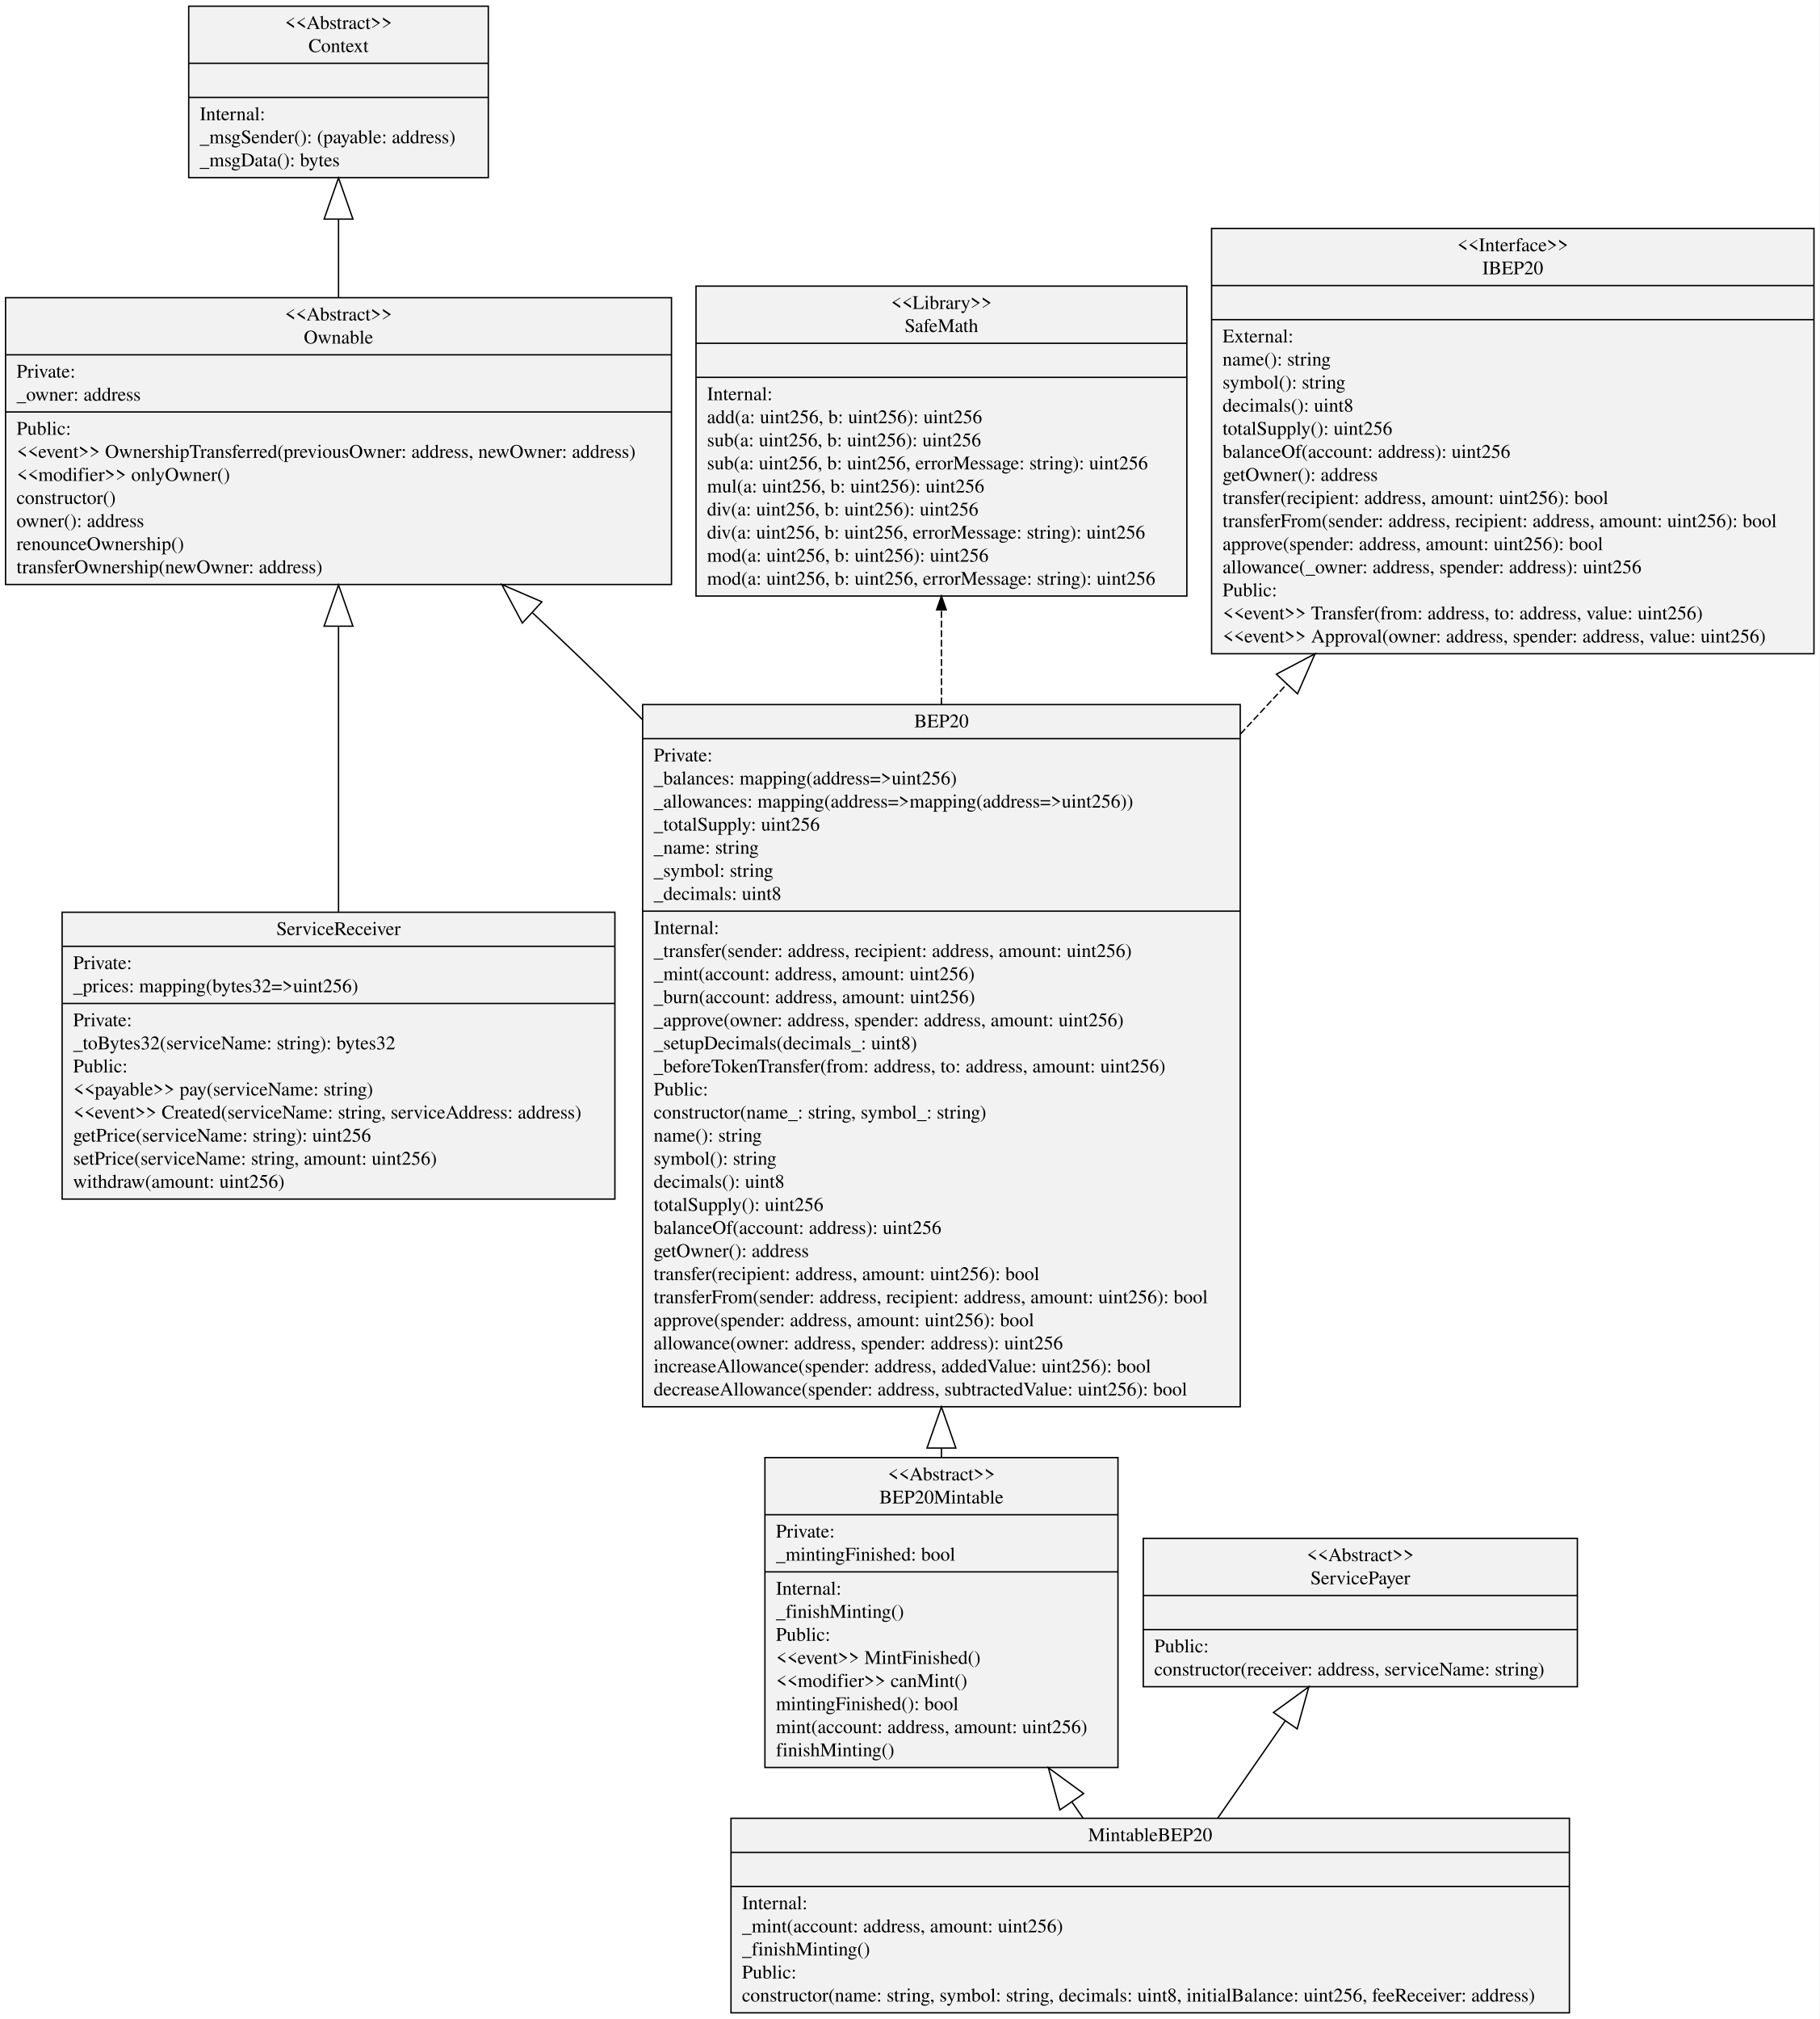
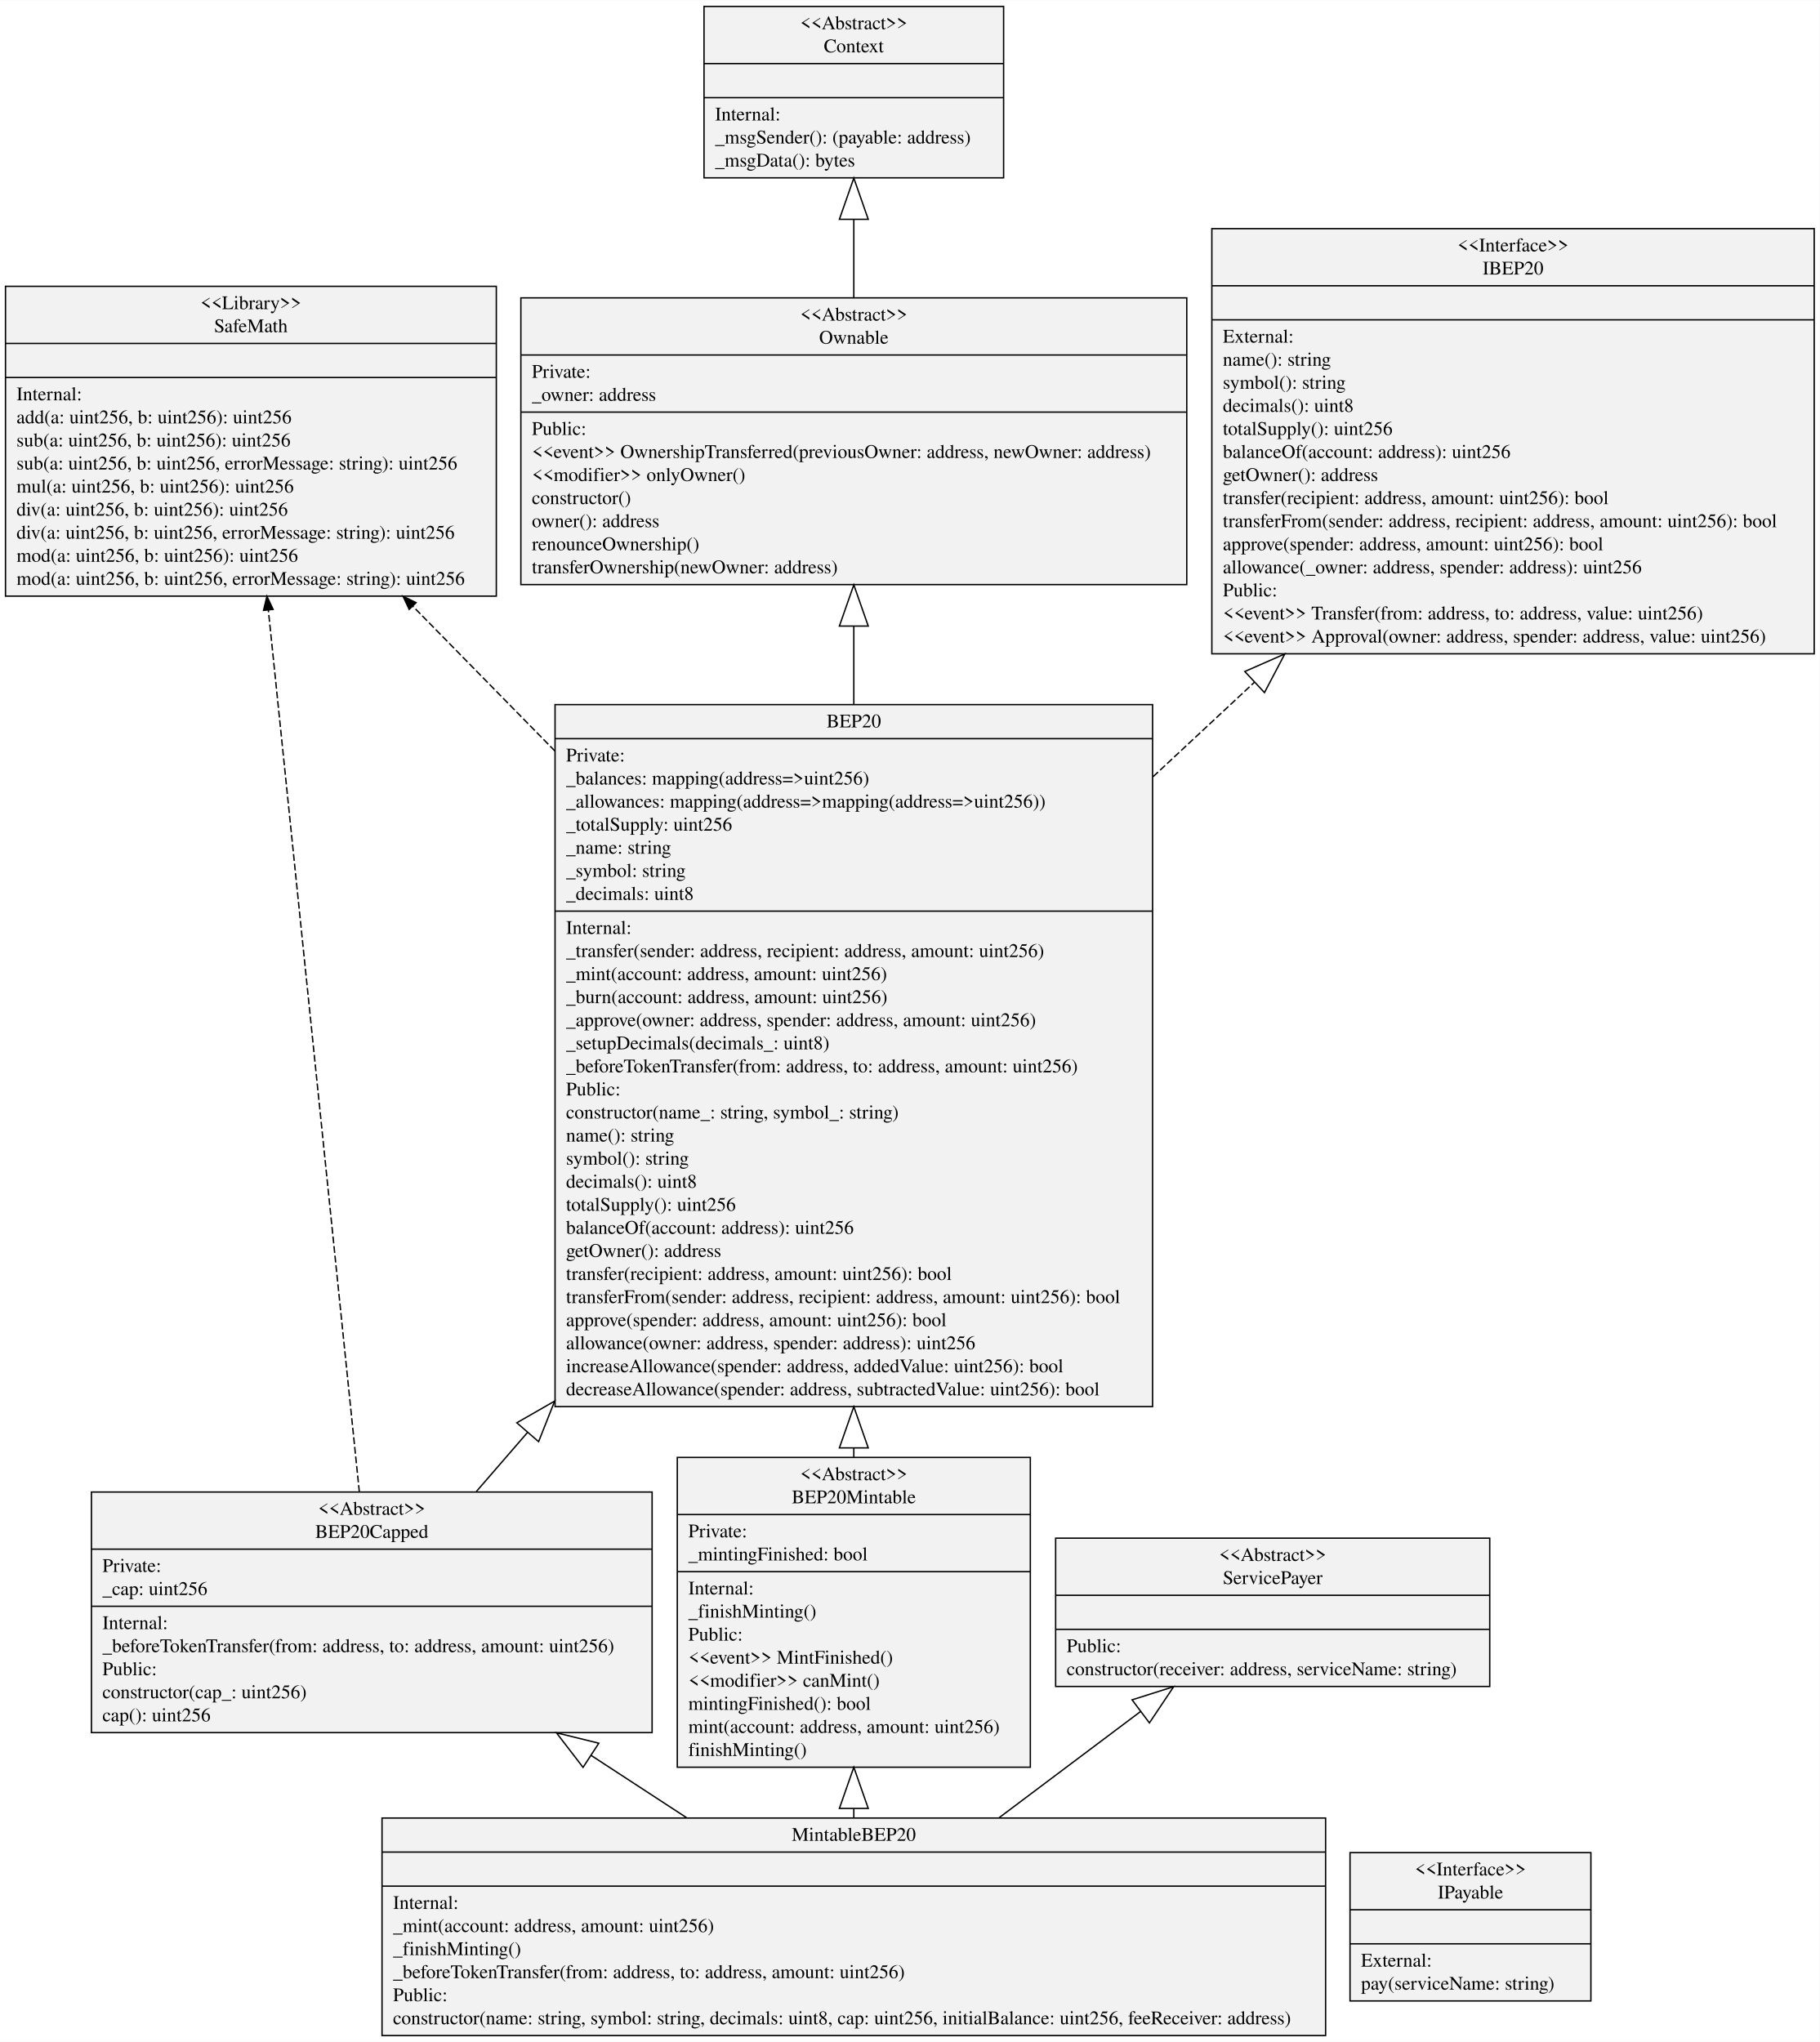
- <svg xmlns="http://www.w3.org/2000/svg" width="1325pt" height="1470pt" viewBox="0.00 0.00 1324.74 1469.80">
-   <g id="graph0" class="graph" transform="scale(1 1) rotate(0) translate(4 1465.8)">
-     <polygon fill="#ffffff" stroke="transparent" points="-4,4 -4,-1465.8 1320.737,-1465.8 1320.737,4 -4,4" />
+ <svg xmlns="http://www.w3.org/2000/svg" width="1325pt" height="1487pt" viewBox="0.00 0.00 1325.00 1486.60">
+   <g id="graph0" class="graph" transform="scale(1 1) rotate(0) translate(4 1482.6)">
+     <polygon fill="#ffffff" stroke="transparent" points="-4,4 -4,-1482.6 1320.996,-1482.6 1320.996,4 -4,4" />
    <g id="node1" class="node">
-       <polygon fill="#f2f2f2" stroke="#000000" points="133.365,-1336.5 133.365,-1461.3 351.509,-1461.3 351.509,-1336.5 133.365,-1336.5" />
-       <text text-anchor="middle" x="242.437" y="-1444.7" font-family="Times,serif" font-size="14.00" fill="#000000">&lt;&lt;Abstract&gt;&gt;</text>
-       <text text-anchor="middle" x="242.437" y="-1427.9" font-family="Times,serif" font-size="14.00" fill="#000000">Context</text>
-       <polyline fill="none" stroke="#000000" points="133.365,-1419.7 351.509,-1419.7 " />
-       <text text-anchor="middle" x="242.437" y="-1403.1" font-family="Times,serif" font-size="14.00" fill="#000000"> </text>
-       <polyline fill="none" stroke="#000000" points="133.365,-1394.9 351.509,-1394.9 " />
-       <text text-anchor="start" x="141.365" y="-1378.3" font-family="Times,serif" font-size="14.00" fill="#000000">Internal:</text>
-       <text text-anchor="start" x="141.365" y="-1361.5" font-family="Times,serif" font-size="14.00" fill="#000000">    _msgSender(): (payable: address)</text>
-       <text text-anchor="start" x="141.365" y="-1344.7" font-family="Times,serif" font-size="14.00" fill="#000000">    _msgData(): bytes</text>
+       <polygon fill="#f2f2f2" stroke="#000000" points="508.624,-1353.3 508.624,-1478.1 726.769,-1478.1 726.769,-1353.3 508.624,-1353.3" />
+       <text text-anchor="middle" x="617.696" y="-1461.5" font-family="Times,serif" font-size="14.00" fill="#000000">&lt;&lt;Abstract&gt;&gt;</text>
+       <text text-anchor="middle" x="617.696" y="-1444.7" font-family="Times,serif" font-size="14.00" fill="#000000">Context</text>
+       <polyline fill="none" stroke="#000000" points="508.624,-1436.5 726.769,-1436.5 " />
+       <text text-anchor="middle" x="617.696" y="-1419.9" font-family="Times,serif" font-size="14.00" fill="#000000"> </text>
+       <polyline fill="none" stroke="#000000" points="508.624,-1411.7 726.769,-1411.7 " />
+       <text text-anchor="start" x="516.624" y="-1395.1" font-family="Times,serif" font-size="14.00" fill="#000000">Internal:</text>
+       <text text-anchor="start" x="516.624" y="-1378.3" font-family="Times,serif" font-size="14.00" fill="#000000">    _msgSender(): (payable: address)</text>
+       <text text-anchor="start" x="516.624" y="-1361.5" font-family="Times,serif" font-size="14.00" fill="#000000">    _msgData(): bytes</text>
    </g>
    <g id="node2" class="node">
-       <polygon fill="#f2f2f2" stroke="#000000" points="0,-1040.3 0,-1249.1 484.874,-1249.1 484.874,-1040.3 0,-1040.3" />
-       <text text-anchor="middle" x="242.437" y="-1232.5" font-family="Times,serif" font-size="14.00" fill="#000000">&lt;&lt;Abstract&gt;&gt;</text>
-       <text text-anchor="middle" x="242.437" y="-1215.7" font-family="Times,serif" font-size="14.00" fill="#000000">Ownable</text>
-       <polyline fill="none" stroke="#000000" points="0,-1207.5 484.874,-1207.5 " />
-       <text text-anchor="start" x="8" y="-1190.9" font-family="Times,serif" font-size="14.00" fill="#000000">Private:</text>
-       <text text-anchor="start" x="8" y="-1174.1" font-family="Times,serif" font-size="14.00" fill="#000000">   _owner: address</text>
-       <polyline fill="none" stroke="#000000" points="0,-1165.9 484.874,-1165.9 " />
-       <text text-anchor="start" x="8" y="-1149.3" font-family="Times,serif" font-size="14.00" fill="#000000">Public:</text>
-       <text text-anchor="start" x="8" y="-1132.5" font-family="Times,serif" font-size="14.00" fill="#000000">    &lt;&lt;event&gt;&gt; OwnershipTransferred(previousOwner: address, newOwner: address)</text>
-       <text text-anchor="start" x="8" y="-1115.7" font-family="Times,serif" font-size="14.00" fill="#000000">    &lt;&lt;modifier&gt;&gt; onlyOwner()</text>
-       <text text-anchor="start" x="8" y="-1098.9" font-family="Times,serif" font-size="14.00" fill="#000000">    constructor()</text>
-       <text text-anchor="start" x="8" y="-1082.1" font-family="Times,serif" font-size="14.00" fill="#000000">    owner(): address</text>
-       <text text-anchor="start" x="8" y="-1065.3" font-family="Times,serif" font-size="14.00" fill="#000000">    renounceOwnership()</text>
-       <text text-anchor="start" x="8" y="-1048.5" font-family="Times,serif" font-size="14.00" fill="#000000">    transferOwnership(newOwner: address)</text>
+       <polygon fill="#f2f2f2" stroke="#000000" points="375.259,-1057.1 375.259,-1265.9 860.133,-1265.9 860.133,-1057.1 375.259,-1057.1" />
+       <text text-anchor="middle" x="617.696" y="-1249.3" font-family="Times,serif" font-size="14.00" fill="#000000">&lt;&lt;Abstract&gt;&gt;</text>
+       <text text-anchor="middle" x="617.696" y="-1232.5" font-family="Times,serif" font-size="14.00" fill="#000000">Ownable</text>
+       <polyline fill="none" stroke="#000000" points="375.259,-1224.3 860.133,-1224.3 " />
+       <text text-anchor="start" x="383.259" y="-1207.7" font-family="Times,serif" font-size="14.00" fill="#000000">Private:</text>
+       <text text-anchor="start" x="383.259" y="-1190.9" font-family="Times,serif" font-size="14.00" fill="#000000">   _owner: address</text>
+       <polyline fill="none" stroke="#000000" points="375.259,-1182.7 860.133,-1182.7 " />
+       <text text-anchor="start" x="383.259" y="-1166.1" font-family="Times,serif" font-size="14.00" fill="#000000">Public:</text>
+       <text text-anchor="start" x="383.259" y="-1149.3" font-family="Times,serif" font-size="14.00" fill="#000000">    &lt;&lt;event&gt;&gt; OwnershipTransferred(previousOwner: address, newOwner: address)</text>
+       <text text-anchor="start" x="383.259" y="-1132.5" font-family="Times,serif" font-size="14.00" fill="#000000">    &lt;&lt;modifier&gt;&gt; onlyOwner()</text>
+       <text text-anchor="start" x="383.259" y="-1115.7" font-family="Times,serif" font-size="14.00" fill="#000000">    constructor()</text>
+       <text text-anchor="start" x="383.259" y="-1098.9" font-family="Times,serif" font-size="14.00" fill="#000000">    owner(): address</text>
+       <text text-anchor="start" x="383.259" y="-1082.1" font-family="Times,serif" font-size="14.00" fill="#000000">    renounceOwnership()</text>
+       <text text-anchor="start" x="383.259" y="-1065.3" font-family="Times,serif" font-size="14.00" fill="#000000">    transferOwnership(newOwner: address)</text>
    </g>
    <g id="edge1" class="edge">
-       <path fill="none" stroke="#000000" d="M242.437,-1249.193C242.437,-1268.026 242.437,-1287.544 242.437,-1306.019" />
-       <polygon fill="none" stroke="#000000" points="231.937,-1306.303 242.437,-1336.303 252.937,-1306.304 231.937,-1306.303" />
+       <path fill="none" stroke="#000000" d="M617.696,-1265.993C617.696,-1284.826 617.696,-1304.344 617.696,-1322.819" />
+       <polygon fill="none" stroke="#000000" points="607.197,-1323.103 617.696,-1353.103 628.197,-1323.104 607.197,-1323.103" />
    </g>
    <g id="node3" class="node">
-       <polygon fill="#f2f2f2" stroke="#000000" points="502.741,-1031.9 502.741,-1257.5 860.133,-1257.5 860.133,-1031.9 502.741,-1031.9" />
-       <text text-anchor="middle" x="681.437" y="-1240.9" font-family="Times,serif" font-size="14.00" fill="#000000">&lt;&lt;Library&gt;&gt;</text>
-       <text text-anchor="middle" x="681.437" y="-1224.1" font-family="Times,serif" font-size="14.00" fill="#000000">SafeMath</text>
-       <polyline fill="none" stroke="#000000" points="502.741,-1215.9 860.133,-1215.9 " />
-       <text text-anchor="middle" x="681.437" y="-1199.3" font-family="Times,serif" font-size="14.00" fill="#000000"> </text>
-       <polyline fill="none" stroke="#000000" points="502.741,-1191.1 860.133,-1191.1 " />
-       <text text-anchor="start" x="510.741" y="-1174.5" font-family="Times,serif" font-size="14.00" fill="#000000">Internal:</text>
-       <text text-anchor="start" x="510.741" y="-1157.7" font-family="Times,serif" font-size="14.00" fill="#000000">    add(a: uint256, b: uint256): uint256</text>
-       <text text-anchor="start" x="510.741" y="-1140.9" font-family="Times,serif" font-size="14.00" fill="#000000">    sub(a: uint256, b: uint256): uint256</text>
-       <text text-anchor="start" x="510.741" y="-1124.1" font-family="Times,serif" font-size="14.00" fill="#000000">    sub(a: uint256, b: uint256, errorMessage: string): uint256</text>
-       <text text-anchor="start" x="510.741" y="-1107.3" font-family="Times,serif" font-size="14.00" fill="#000000">    mul(a: uint256, b: uint256): uint256</text>
-       <text text-anchor="start" x="510.741" y="-1090.5" font-family="Times,serif" font-size="14.00" fill="#000000">    div(a: uint256, b: uint256): uint256</text>
-       <text text-anchor="start" x="510.741" y="-1073.7" font-family="Times,serif" font-size="14.00" fill="#000000">    div(a: uint256, b: uint256, errorMessage: string): uint256</text>
-       <text text-anchor="start" x="510.741" y="-1056.9" font-family="Times,serif" font-size="14.00" fill="#000000">    mod(a: uint256, b: uint256): uint256</text>
-       <text text-anchor="start" x="510.741" y="-1040.1" font-family="Times,serif" font-size="14.00" fill="#000000">    mod(a: uint256, b: uint256, errorMessage: string): uint256</text>
+       <polygon fill="#f2f2f2" stroke="#000000" points="0,-1048.7 0,-1274.3 357.393,-1274.3 357.393,-1048.7 0,-1048.7" />
+       <text text-anchor="middle" x="178.696" y="-1257.7" font-family="Times,serif" font-size="14.00" fill="#000000">&lt;&lt;Library&gt;&gt;</text>
+       <text text-anchor="middle" x="178.696" y="-1240.9" font-family="Times,serif" font-size="14.00" fill="#000000">SafeMath</text>
+       <polyline fill="none" stroke="#000000" points="0,-1232.7 357.393,-1232.7 " />
+       <text text-anchor="middle" x="178.696" y="-1216.1" font-family="Times,serif" font-size="14.00" fill="#000000"> </text>
+       <polyline fill="none" stroke="#000000" points="0,-1207.9 357.393,-1207.9 " />
+       <text text-anchor="start" x="8" y="-1191.3" font-family="Times,serif" font-size="14.00" fill="#000000">Internal:</text>
+       <text text-anchor="start" x="8" y="-1174.5" font-family="Times,serif" font-size="14.00" fill="#000000">    add(a: uint256, b: uint256): uint256</text>
+       <text text-anchor="start" x="8" y="-1157.7" font-family="Times,serif" font-size="14.00" fill="#000000">    sub(a: uint256, b: uint256): uint256</text>
+       <text text-anchor="start" x="8" y="-1140.9" font-family="Times,serif" font-size="14.00" fill="#000000">    sub(a: uint256, b: uint256, errorMessage: string): uint256</text>
+       <text text-anchor="start" x="8" y="-1124.1" font-family="Times,serif" font-size="14.00" fill="#000000">    mul(a: uint256, b: uint256): uint256</text>
+       <text text-anchor="start" x="8" y="-1107.3" font-family="Times,serif" font-size="14.00" fill="#000000">    div(a: uint256, b: uint256): uint256</text>
+       <text text-anchor="start" x="8" y="-1090.5" font-family="Times,serif" font-size="14.00" fill="#000000">    div(a: uint256, b: uint256, errorMessage: string): uint256</text>
+       <text text-anchor="start" x="8" y="-1073.7" font-family="Times,serif" font-size="14.00" fill="#000000">    mod(a: uint256, b: uint256): uint256</text>
+       <text text-anchor="start" x="8" y="-1056.9" font-family="Times,serif" font-size="14.00" fill="#000000">    mod(a: uint256, b: uint256, errorMessage: string): uint256</text>
    </g>
    <g id="node4" class="node">
-       <polygon fill="#f2f2f2" stroke="#000000" points="878.137,-989.9 878.137,-1299.5 1316.737,-1299.5 1316.737,-989.9 878.137,-989.9" />
-       <text text-anchor="middle" x="1097.437" y="-1282.9" font-family="Times,serif" font-size="14.00" fill="#000000">&lt;&lt;Interface&gt;&gt;</text>
-       <text text-anchor="middle" x="1097.437" y="-1266.1" font-family="Times,serif" font-size="14.00" fill="#000000">IBEP20</text>
-       <polyline fill="none" stroke="#000000" points="878.137,-1257.9 1316.737,-1257.9 " />
-       <text text-anchor="middle" x="1097.437" y="-1241.3" font-family="Times,serif" font-size="14.00" fill="#000000"> </text>
-       <polyline fill="none" stroke="#000000" points="878.137,-1233.1 1316.737,-1233.1 " />
-       <text text-anchor="start" x="886.137" y="-1216.5" font-family="Times,serif" font-size="14.00" fill="#000000">External:</text>
-       <text text-anchor="start" x="886.137" y="-1199.7" font-family="Times,serif" font-size="14.00" fill="#000000">     name(): string</text>
-       <text text-anchor="start" x="886.137" y="-1182.9" font-family="Times,serif" font-size="14.00" fill="#000000">     symbol(): string</text>
-       <text text-anchor="start" x="886.137" y="-1166.1" font-family="Times,serif" font-size="14.00" fill="#000000">     decimals(): uint8</text>
-       <text text-anchor="start" x="886.137" y="-1149.3" font-family="Times,serif" font-size="14.00" fill="#000000">     totalSupply(): uint256</text>
-       <text text-anchor="start" x="886.137" y="-1132.5" font-family="Times,serif" font-size="14.00" fill="#000000">     balanceOf(account: address): uint256</text>
-       <text text-anchor="start" x="886.137" y="-1115.7" font-family="Times,serif" font-size="14.00" fill="#000000">     getOwner(): address</text>
-       <text text-anchor="start" x="886.137" y="-1098.9" font-family="Times,serif" font-size="14.00" fill="#000000">     transfer(recipient: address, amount: uint256): bool</text>
-       <text text-anchor="start" x="886.137" y="-1082.1" font-family="Times,serif" font-size="14.00" fill="#000000">     transferFrom(sender: address, recipient: address, amount: uint256): bool</text>
-       <text text-anchor="start" x="886.137" y="-1065.3" font-family="Times,serif" font-size="14.00" fill="#000000">     approve(spender: address, amount: uint256): bool</text>
-       <text text-anchor="start" x="886.137" y="-1048.5" font-family="Times,serif" font-size="14.00" fill="#000000">     allowance(_owner: address, spender: address): uint256</text>
-       <text text-anchor="start" x="886.137" y="-1031.7" font-family="Times,serif" font-size="14.00" fill="#000000">Public:</text>
-       <text text-anchor="start" x="886.137" y="-1014.9" font-family="Times,serif" font-size="14.00" fill="#000000">    &lt;&lt;event&gt;&gt; Transfer(from: address, to: address, value: uint256)</text>
-       <text text-anchor="start" x="886.137" y="-998.1" font-family="Times,serif" font-size="14.00" fill="#000000">    &lt;&lt;event&gt;&gt; Approval(owner: address, spender: address, value: uint256)</text>
+       <polygon fill="#f2f2f2" stroke="#000000" points="878.396,-1006.7 878.396,-1316.3 1316.996,-1316.3 1316.996,-1006.7 878.396,-1006.7" />
+       <text text-anchor="middle" x="1097.696" y="-1299.7" font-family="Times,serif" font-size="14.00" fill="#000000">&lt;&lt;Interface&gt;&gt;</text>
+       <text text-anchor="middle" x="1097.696" y="-1282.9" font-family="Times,serif" font-size="14.00" fill="#000000">IBEP20</text>
+       <polyline fill="none" stroke="#000000" points="878.396,-1274.7 1316.996,-1274.7 " />
+       <text text-anchor="middle" x="1097.696" y="-1258.1" font-family="Times,serif" font-size="14.00" fill="#000000"> </text>
+       <polyline fill="none" stroke="#000000" points="878.396,-1249.9 1316.996,-1249.9 " />
+       <text text-anchor="start" x="886.396" y="-1233.3" font-family="Times,serif" font-size="14.00" fill="#000000">External:</text>
+       <text text-anchor="start" x="886.396" y="-1216.5" font-family="Times,serif" font-size="14.00" fill="#000000">     name(): string</text>
+       <text text-anchor="start" x="886.396" y="-1199.7" font-family="Times,serif" font-size="14.00" fill="#000000">     symbol(): string</text>
+       <text text-anchor="start" x="886.396" y="-1182.9" font-family="Times,serif" font-size="14.00" fill="#000000">     decimals(): uint8</text>
+       <text text-anchor="start" x="886.396" y="-1166.1" font-family="Times,serif" font-size="14.00" fill="#000000">     totalSupply(): uint256</text>
+       <text text-anchor="start" x="886.396" y="-1149.3" font-family="Times,serif" font-size="14.00" fill="#000000">     balanceOf(account: address): uint256</text>
+       <text text-anchor="start" x="886.396" y="-1132.5" font-family="Times,serif" font-size="14.00" fill="#000000">     getOwner(): address</text>
+       <text text-anchor="start" x="886.396" y="-1115.7" font-family="Times,serif" font-size="14.00" fill="#000000">     transfer(recipient: address, amount: uint256): bool</text>
+       <text text-anchor="start" x="886.396" y="-1098.9" font-family="Times,serif" font-size="14.00" fill="#000000">     transferFrom(sender: address, recipient: address, amount: uint256): bool</text>
+       <text text-anchor="start" x="886.396" y="-1082.1" font-family="Times,serif" font-size="14.00" fill="#000000">     approve(spender: address, amount: uint256): bool</text>
+       <text text-anchor="start" x="886.396" y="-1065.3" font-family="Times,serif" font-size="14.00" fill="#000000">     allowance(_owner: address, spender: address): uint256</text>
+       <text text-anchor="start" x="886.396" y="-1048.5" font-family="Times,serif" font-size="14.00" fill="#000000">Public:</text>
+       <text text-anchor="start" x="886.396" y="-1031.7" font-family="Times,serif" font-size="14.00" fill="#000000">    &lt;&lt;event&gt;&gt; Transfer(from: address, to: address, value: uint256)</text>
+       <text text-anchor="start" x="886.396" y="-1014.9" font-family="Times,serif" font-size="14.00" fill="#000000">    &lt;&lt;event&gt;&gt; Approval(owner: address, spender: address, value: uint256)</text>
    </g>
    <g id="node5" class="node">
-       <polygon fill="#f2f2f2" stroke="#000000" points="463.887,-441.7 463.887,-952.9 898.987,-952.9 898.987,-441.7 463.887,-441.7" />
-       <text text-anchor="middle" x="681.437" y="-936.3" font-family="Times,serif" font-size="14.00" fill="#000000">BEP20</text>
-       <polyline fill="none" stroke="#000000" points="463.887,-928.1 898.987,-928.1 " />
-       <text text-anchor="start" x="471.887" y="-911.5" font-family="Times,serif" font-size="14.00" fill="#000000">Private:</text>
-       <text text-anchor="start" x="471.887" y="-894.7" font-family="Times,serif" font-size="14.00" fill="#000000">   _balances: mapping(address=&gt;uint256)</text>
-       <text text-anchor="start" x="471.887" y="-877.9" font-family="Times,serif" font-size="14.00" fill="#000000">   _allowances: mapping(address=&gt;mapping(address=&gt;uint256))</text>
-       <text text-anchor="start" x="471.887" y="-861.1" font-family="Times,serif" font-size="14.00" fill="#000000">   _totalSupply: uint256</text>
-       <text text-anchor="start" x="471.887" y="-844.3" font-family="Times,serif" font-size="14.00" fill="#000000">   _name: string</text>
-       <text text-anchor="start" x="471.887" y="-827.5" font-family="Times,serif" font-size="14.00" fill="#000000">   _symbol: string</text>
-       <text text-anchor="start" x="471.887" y="-810.7" font-family="Times,serif" font-size="14.00" fill="#000000">   _decimals: uint8</text>
-       <polyline fill="none" stroke="#000000" points="463.887,-802.5 898.987,-802.5 " />
-       <text text-anchor="start" x="471.887" y="-785.9" font-family="Times,serif" font-size="14.00" fill="#000000">Internal:</text>
-       <text text-anchor="start" x="471.887" y="-769.1" font-family="Times,serif" font-size="14.00" fill="#000000">    _transfer(sender: address, recipient: address, amount: uint256)</text>
-       <text text-anchor="start" x="471.887" y="-752.3" font-family="Times,serif" font-size="14.00" fill="#000000">    _mint(account: address, amount: uint256)</text>
-       <text text-anchor="start" x="471.887" y="-735.5" font-family="Times,serif" font-size="14.00" fill="#000000">    _burn(account: address, amount: uint256)</text>
-       <text text-anchor="start" x="471.887" y="-718.7" font-family="Times,serif" font-size="14.00" fill="#000000">    _approve(owner: address, spender: address, amount: uint256)</text>
-       <text text-anchor="start" x="471.887" y="-701.9" font-family="Times,serif" font-size="14.00" fill="#000000">    _setupDecimals(decimals_: uint8)</text>
-       <text text-anchor="start" x="471.887" y="-685.1" font-family="Times,serif" font-size="14.00" fill="#000000">    _beforeTokenTransfer(from: address, to: address, amount: uint256)</text>
-       <text text-anchor="start" x="471.887" y="-668.3" font-family="Times,serif" font-size="14.00" fill="#000000">Public:</text>
-       <text text-anchor="start" x="471.887" y="-651.5" font-family="Times,serif" font-size="14.00" fill="#000000">    constructor(name_: string, symbol_: string)</text>
-       <text text-anchor="start" x="471.887" y="-634.7" font-family="Times,serif" font-size="14.00" fill="#000000">    name(): string</text>
-       <text text-anchor="start" x="471.887" y="-617.9" font-family="Times,serif" font-size="14.00" fill="#000000">    symbol(): string</text>
-       <text text-anchor="start" x="471.887" y="-601.1" font-family="Times,serif" font-size="14.00" fill="#000000">    decimals(): uint8</text>
-       <text text-anchor="start" x="471.887" y="-584.3" font-family="Times,serif" font-size="14.00" fill="#000000">    totalSupply(): uint256</text>
-       <text text-anchor="start" x="471.887" y="-567.5" font-family="Times,serif" font-size="14.00" fill="#000000">    balanceOf(account: address): uint256</text>
-       <text text-anchor="start" x="471.887" y="-550.7" font-family="Times,serif" font-size="14.00" fill="#000000">    getOwner(): address</text>
-       <text text-anchor="start" x="471.887" y="-533.9" font-family="Times,serif" font-size="14.00" fill="#000000">    transfer(recipient: address, amount: uint256): bool</text>
-       <text text-anchor="start" x="471.887" y="-517.1" font-family="Times,serif" font-size="14.00" fill="#000000">    transferFrom(sender: address, recipient: address, amount: uint256): bool</text>
-       <text text-anchor="start" x="471.887" y="-500.3" font-family="Times,serif" font-size="14.00" fill="#000000">    approve(spender: address, amount: uint256): bool</text>
-       <text text-anchor="start" x="471.887" y="-483.5" font-family="Times,serif" font-size="14.00" fill="#000000">    allowance(owner: address, spender: address): uint256</text>
-       <text text-anchor="start" x="471.887" y="-466.7" font-family="Times,serif" font-size="14.00" fill="#000000">    increaseAllowance(spender: address, addedValue: uint256): bool</text>
-       <text text-anchor="start" x="471.887" y="-449.9" font-family="Times,serif" font-size="14.00" fill="#000000">    decreaseAllowance(spender: address, subtractedValue: uint256): bool</text>
+       <polygon fill="#f2f2f2" stroke="#000000" points="400.147,-458.5 400.147,-969.7 835.246,-969.7 835.246,-458.5 400.147,-458.5" />
+       <text text-anchor="middle" x="617.696" y="-953.1" font-family="Times,serif" font-size="14.00" fill="#000000">BEP20</text>
+       <polyline fill="none" stroke="#000000" points="400.147,-944.9 835.246,-944.9 " />
+       <text text-anchor="start" x="408.147" y="-928.3" font-family="Times,serif" font-size="14.00" fill="#000000">Private:</text>
+       <text text-anchor="start" x="408.147" y="-911.5" font-family="Times,serif" font-size="14.00" fill="#000000">   _balances: mapping(address=&gt;uint256)</text>
+       <text text-anchor="start" x="408.147" y="-894.7" font-family="Times,serif" font-size="14.00" fill="#000000">   _allowances: mapping(address=&gt;mapping(address=&gt;uint256))</text>
+       <text text-anchor="start" x="408.147" y="-877.9" font-family="Times,serif" font-size="14.00" fill="#000000">   _totalSupply: uint256</text>
+       <text text-anchor="start" x="408.147" y="-861.1" font-family="Times,serif" font-size="14.00" fill="#000000">   _name: string</text>
+       <text text-anchor="start" x="408.147" y="-844.3" font-family="Times,serif" font-size="14.00" fill="#000000">   _symbol: string</text>
+       <text text-anchor="start" x="408.147" y="-827.5" font-family="Times,serif" font-size="14.00" fill="#000000">   _decimals: uint8</text>
+       <polyline fill="none" stroke="#000000" points="400.147,-819.3 835.246,-819.3 " />
+       <text text-anchor="start" x="408.147" y="-802.7" font-family="Times,serif" font-size="14.00" fill="#000000">Internal:</text>
+       <text text-anchor="start" x="408.147" y="-785.9" font-family="Times,serif" font-size="14.00" fill="#000000">    _transfer(sender: address, recipient: address, amount: uint256)</text>
+       <text text-anchor="start" x="408.147" y="-769.1" font-family="Times,serif" font-size="14.00" fill="#000000">    _mint(account: address, amount: uint256)</text>
+       <text text-anchor="start" x="408.147" y="-752.3" font-family="Times,serif" font-size="14.00" fill="#000000">    _burn(account: address, amount: uint256)</text>
+       <text text-anchor="start" x="408.147" y="-735.5" font-family="Times,serif" font-size="14.00" fill="#000000">    _approve(owner: address, spender: address, amount: uint256)</text>
+       <text text-anchor="start" x="408.147" y="-718.7" font-family="Times,serif" font-size="14.00" fill="#000000">    _setupDecimals(decimals_: uint8)</text>
+       <text text-anchor="start" x="408.147" y="-701.9" font-family="Times,serif" font-size="14.00" fill="#000000">    _beforeTokenTransfer(from: address, to: address, amount: uint256)</text>
+       <text text-anchor="start" x="408.147" y="-685.1" font-family="Times,serif" font-size="14.00" fill="#000000">Public:</text>
+       <text text-anchor="start" x="408.147" y="-668.3" font-family="Times,serif" font-size="14.00" fill="#000000">    constructor(name_: string, symbol_: string)</text>
+       <text text-anchor="start" x="408.147" y="-651.5" font-family="Times,serif" font-size="14.00" fill="#000000">    name(): string</text>
+       <text text-anchor="start" x="408.147" y="-634.7" font-family="Times,serif" font-size="14.00" fill="#000000">    symbol(): string</text>
+       <text text-anchor="start" x="408.147" y="-617.9" font-family="Times,serif" font-size="14.00" fill="#000000">    decimals(): uint8</text>
+       <text text-anchor="start" x="408.147" y="-601.1" font-family="Times,serif" font-size="14.00" fill="#000000">    totalSupply(): uint256</text>
+       <text text-anchor="start" x="408.147" y="-584.3" font-family="Times,serif" font-size="14.00" fill="#000000">    balanceOf(account: address): uint256</text>
+       <text text-anchor="start" x="408.147" y="-567.5" font-family="Times,serif" font-size="14.00" fill="#000000">    getOwner(): address</text>
+       <text text-anchor="start" x="408.147" y="-550.7" font-family="Times,serif" font-size="14.00" fill="#000000">    transfer(recipient: address, amount: uint256): bool</text>
+       <text text-anchor="start" x="408.147" y="-533.9" font-family="Times,serif" font-size="14.00" fill="#000000">    transferFrom(sender: address, recipient: address, amount: uint256): bool</text>
+       <text text-anchor="start" x="408.147" y="-517.1" font-family="Times,serif" font-size="14.00" fill="#000000">    approve(spender: address, amount: uint256): bool</text>
+       <text text-anchor="start" x="408.147" y="-500.3" font-family="Times,serif" font-size="14.00" fill="#000000">    allowance(owner: address, spender: address): uint256</text>
+       <text text-anchor="start" x="408.147" y="-483.5" font-family="Times,serif" font-size="14.00" fill="#000000">    increaseAllowance(spender: address, addedValue: uint256): bool</text>
+       <text text-anchor="start" x="408.147" y="-466.7" font-family="Times,serif" font-size="14.00" fill="#000000">    decreaseAllowance(spender: address, subtractedValue: uint256): bool</text>
    </g>
    <g id="edge2" class="edge">
-       <path fill="none" stroke="#000000" d="M463.818,-941.823C460.011,-945.725 456.215,-949.587 452.437,-953.4 430.67,-975.369 406.966,-998.054 383.58,-1019.786" />
-       <polygon fill="none" stroke="#000000" points="376.286,-1012.229 361.33,-1040.275 390.511,-1027.677 376.286,-1012.229" />
+       <path fill="none" stroke="#000000" d="M617.696,-969.815C617.696,-989.32 617.696,-1008.493 617.696,-1026.725" />
+       <polygon fill="none" stroke="#000000" points="607.197,-1026.9 617.696,-1056.9 628.197,-1026.9 607.197,-1026.9" />
    </g>
    <g id="edge4" class="edge">
-       <path fill="none" stroke="#000000" stroke-dasharray="5,2" d="M681.437,-953.015C681.437,-976.757 681.437,-1000.007 681.437,-1021.667" />
-       <polygon fill="#000000" stroke="#000000" points="677.937,-1021.833 681.437,-1031.833 684.937,-1021.833 677.937,-1021.833" />
+       <path fill="none" stroke="#000000" stroke-dasharray="5,2" d="M400.126,-935.834C364.447,-972.196 328.699,-1008.627 296.656,-1041.284" />
+       <polygon fill="#000000" stroke="#000000" points="293.956,-1039.038 289.45,-1048.627 298.952,-1043.94 293.956,-1039.038" />
    </g>
    <g id="edge3" class="edge">
-       <path fill="none" stroke="#000000" stroke-dasharray="5,2" d="M899.184,-931.482C910.528,-943.683 921.834,-955.842 932.965,-967.814" />
-       <polygon fill="none" stroke="#000000" points="925.327,-975.019 953.445,-989.839 940.706,-960.719 925.327,-975.019" />
+       <path fill="none" stroke="#000000" stroke-dasharray="5,2" d="M835.576,-917.182C860.245,-940.176 885.229,-963.462 909.472,-986.059" />
+       <polygon fill="none" stroke="#000000" points="902.393,-993.815 931.498,-1006.589 916.712,-978.453 902.393,-993.815" />
    </g>
    <g id="node6" class="node">
-       <polygon fill="#f2f2f2" stroke="#000000" points="552.905,-179.1 552.905,-404.7 809.969,-404.7 809.969,-179.1 552.905,-179.1" />
-       <text text-anchor="middle" x="681.437" y="-388.1" font-family="Times,serif" font-size="14.00" fill="#000000">&lt;&lt;Abstract&gt;&gt;</text>
-       <text text-anchor="middle" x="681.437" y="-371.3" font-family="Times,serif" font-size="14.00" fill="#000000">BEP20Mintable</text>
-       <polyline fill="none" stroke="#000000" points="552.905,-363.1 809.969,-363.1 " />
-       <text text-anchor="start" x="560.905" y="-346.5" font-family="Times,serif" font-size="14.00" fill="#000000">Private:</text>
-       <text text-anchor="start" x="560.905" y="-329.7" font-family="Times,serif" font-size="14.00" fill="#000000">   _mintingFinished: bool</text>
-       <polyline fill="none" stroke="#000000" points="552.905,-321.5 809.969,-321.5 " />
-       <text text-anchor="start" x="560.905" y="-304.9" font-family="Times,serif" font-size="14.00" fill="#000000">Internal:</text>
-       <text text-anchor="start" x="560.905" y="-288.1" font-family="Times,serif" font-size="14.00" fill="#000000">    _finishMinting()</text>
-       <text text-anchor="start" x="560.905" y="-271.3" font-family="Times,serif" font-size="14.00" fill="#000000">Public:</text>
-       <text text-anchor="start" x="560.905" y="-254.5" font-family="Times,serif" font-size="14.00" fill="#000000">    &lt;&lt;event&gt;&gt; MintFinished()</text>
-       <text text-anchor="start" x="560.905" y="-237.7" font-family="Times,serif" font-size="14.00" fill="#000000">    &lt;&lt;modifier&gt;&gt; canMint()</text>
-       <text text-anchor="start" x="560.905" y="-220.9" font-family="Times,serif" font-size="14.00" fill="#000000">    mintingFinished(): bool</text>
-       <text text-anchor="start" x="560.905" y="-204.1" font-family="Times,serif" font-size="14.00" fill="#000000">    mint(account: address, amount: uint256)</text>
-       <text text-anchor="start" x="560.905" y="-187.3" font-family="Times,serif" font-size="14.00" fill="#000000">    finishMinting()</text>
+       <polygon fill="#f2f2f2" stroke="#000000" points="62.568,-221.1 62.568,-396.3 470.825,-396.3 470.825,-221.1 62.568,-221.1" />
+       <text text-anchor="middle" x="266.696" y="-379.7" font-family="Times,serif" font-size="14.00" fill="#000000">&lt;&lt;Abstract&gt;&gt;</text>
+       <text text-anchor="middle" x="266.696" y="-362.9" font-family="Times,serif" font-size="14.00" fill="#000000">BEP20Capped</text>
+       <polyline fill="none" stroke="#000000" points="62.568,-354.7 470.825,-354.7 " />
+       <text text-anchor="start" x="70.568" y="-338.1" font-family="Times,serif" font-size="14.00" fill="#000000">Private:</text>
+       <text text-anchor="start" x="70.568" y="-321.3" font-family="Times,serif" font-size="14.00" fill="#000000">   _cap: uint256</text>
+       <polyline fill="none" stroke="#000000" points="62.568,-313.1 470.825,-313.1 " />
+       <text text-anchor="start" x="70.568" y="-296.5" font-family="Times,serif" font-size="14.00" fill="#000000">Internal:</text>
+       <text text-anchor="start" x="70.568" y="-279.7" font-family="Times,serif" font-size="14.00" fill="#000000">    _beforeTokenTransfer(from: address, to: address, amount: uint256)</text>
+       <text text-anchor="start" x="70.568" y="-262.9" font-family="Times,serif" font-size="14.00" fill="#000000">Public:</text>
+       <text text-anchor="start" x="70.568" y="-246.1" font-family="Times,serif" font-size="14.00" fill="#000000">    constructor(cap_: uint256)</text>
+       <text text-anchor="start" x="70.568" y="-229.3" font-family="Times,serif" font-size="14.00" fill="#000000">    cap(): uint256</text>
+     </g>
+     <g id="edge6" class="edge">
+       <path fill="none" stroke="#000000" stroke-dasharray="5,2" d="M257.651,-396.354C241.894,-549.061 209.374,-864.211 191.375,-1038.636" />
+       <polygon fill="#000000" stroke="#000000" points="187.888,-1038.327 190.343,-1048.633 194.851,-1039.045 187.888,-1038.327" />
    </g>
    <g id="edge5" class="edge">
-       <path fill="none" stroke="#000000" d="M681.437,-404.827C681.437,-407.045 681.437,-409.281 681.437,-411.534" />
-       <polygon fill="none" stroke="#000000" points="670.937,-411.639 681.437,-441.639 691.937,-411.639 670.937,-411.639" />
+       <path fill="none" stroke="#000000" d="M342.858,-396.666C354.508,-410.121 367.028,-424.582 380.075,-439.65" />
+       <polygon fill="none" stroke="#000000" points="372.302,-446.715 399.877,-462.522 388.179,-432.969 372.302,-446.715" />
    </g>
    <g id="node7" class="node">
-       <polygon fill="#f2f2f2" stroke="#000000" points="41.2,-592.9 41.2,-801.7 443.674,-801.7 443.674,-592.9 41.2,-592.9" />
-       <text text-anchor="middle" x="242.437" y="-785.1" font-family="Times,serif" font-size="14.00" fill="#000000">ServiceReceiver</text>
-       <polyline fill="none" stroke="#000000" points="41.2,-776.9 443.674,-776.9 " />
-       <text text-anchor="start" x="49.2" y="-760.3" font-family="Times,serif" font-size="14.00" fill="#000000">Private:</text>
-       <text text-anchor="start" x="49.2" y="-743.5" font-family="Times,serif" font-size="14.00" fill="#000000">   _prices: mapping(bytes32=&gt;uint256)</text>
-       <polyline fill="none" stroke="#000000" points="41.2,-735.3 443.674,-735.3 " />
-       <text text-anchor="start" x="49.2" y="-718.7" font-family="Times,serif" font-size="14.00" fill="#000000">Private:</text>
-       <text text-anchor="start" x="49.2" y="-701.9" font-family="Times,serif" font-size="14.00" fill="#000000">    _toBytes32(serviceName: string): bytes32</text>
-       <text text-anchor="start" x="49.2" y="-685.1" font-family="Times,serif" font-size="14.00" fill="#000000">Public:</text>
-       <text text-anchor="start" x="49.2" y="-668.3" font-family="Times,serif" font-size="14.00" fill="#000000">    &lt;&lt;payable&gt;&gt; pay(serviceName: string)</text>
-       <text text-anchor="start" x="49.2" y="-651.5" font-family="Times,serif" font-size="14.00" fill="#000000">    &lt;&lt;event&gt;&gt; Created(serviceName: string, serviceAddress: address)</text>
-       <text text-anchor="start" x="49.2" y="-634.7" font-family="Times,serif" font-size="14.00" fill="#000000">    getPrice(serviceName: string): uint256</text>
-       <text text-anchor="start" x="49.2" y="-617.9" font-family="Times,serif" font-size="14.00" fill="#000000">    setPrice(serviceName: string, amount: uint256)</text>
-       <text text-anchor="start" x="49.2" y="-601.1" font-family="Times,serif" font-size="14.00" fill="#000000">    withdraw(amount: uint256)</text>
-     </g>
-     <g id="edge6" class="edge">
-       <path fill="none" stroke="#000000" d="M242.437,-801.913C242.437,-863.918 242.437,-943.152 242.437,-1009.821" />
-       <polygon fill="none" stroke="#000000" points="231.937,-1009.946 242.437,-1039.946 252.937,-1009.946 231.937,-1009.946" />
+       <polygon fill="#f2f2f2" stroke="#000000" points="489.164,-195.9 489.164,-421.5 746.229,-421.5 746.229,-195.9 489.164,-195.9" />
+       <text text-anchor="middle" x="617.696" y="-404.9" font-family="Times,serif" font-size="14.00" fill="#000000">&lt;&lt;Abstract&gt;&gt;</text>
+       <text text-anchor="middle" x="617.696" y="-388.1" font-family="Times,serif" font-size="14.00" fill="#000000">BEP20Mintable</text>
+       <polyline fill="none" stroke="#000000" points="489.164,-379.9 746.229,-379.9 " />
+       <text text-anchor="start" x="497.164" y="-363.3" font-family="Times,serif" font-size="14.00" fill="#000000">Private:</text>
+       <text text-anchor="start" x="497.164" y="-346.5" font-family="Times,serif" font-size="14.00" fill="#000000">   _mintingFinished: bool</text>
+       <polyline fill="none" stroke="#000000" points="489.164,-338.3 746.229,-338.3 " />
+       <text text-anchor="start" x="497.164" y="-321.7" font-family="Times,serif" font-size="14.00" fill="#000000">Internal:</text>
+       <text text-anchor="start" x="497.164" y="-304.9" font-family="Times,serif" font-size="14.00" fill="#000000">    _finishMinting()</text>
+       <text text-anchor="start" x="497.164" y="-288.1" font-family="Times,serif" font-size="14.00" fill="#000000">Public:</text>
+       <text text-anchor="start" x="497.164" y="-271.3" font-family="Times,serif" font-size="14.00" fill="#000000">    &lt;&lt;event&gt;&gt; MintFinished()</text>
+       <text text-anchor="start" x="497.164" y="-254.5" font-family="Times,serif" font-size="14.00" fill="#000000">    &lt;&lt;modifier&gt;&gt; canMint()</text>
+       <text text-anchor="start" x="497.164" y="-237.7" font-family="Times,serif" font-size="14.00" fill="#000000">    mintingFinished(): bool</text>
+       <text text-anchor="start" x="497.164" y="-220.9" font-family="Times,serif" font-size="14.00" fill="#000000">    mint(account: address, amount: uint256)</text>
+       <text text-anchor="start" x="497.164" y="-204.1" font-family="Times,serif" font-size="14.00" fill="#000000">    finishMinting()</text>
+     </g>
+     <g id="edge7" class="edge">
+       <path fill="none" stroke="#000000" d="M617.696,-421.627C617.696,-423.845 617.696,-426.081 617.696,-428.334" />
+       <polygon fill="none" stroke="#000000" points="607.197,-428.439 617.696,-458.439 628.197,-428.439 607.197,-428.439" />
    </g>
    <g id="node8" class="node">
-       <polygon fill="#f2f2f2" stroke="#000000" points="828.397,-237.9 828.397,-345.9 1144.477,-345.9 1144.477,-237.9 828.397,-237.9" />
-       <text text-anchor="middle" x="986.437" y="-329.3" font-family="Times,serif" font-size="14.00" fill="#000000">&lt;&lt;Abstract&gt;&gt;</text>
-       <text text-anchor="middle" x="986.437" y="-312.5" font-family="Times,serif" font-size="14.00" fill="#000000">ServicePayer</text>
-       <polyline fill="none" stroke="#000000" points="828.397,-304.3 1144.477,-304.3 " />
-       <text text-anchor="middle" x="986.437" y="-287.7" font-family="Times,serif" font-size="14.00" fill="#000000"> </text>
-       <polyline fill="none" stroke="#000000" points="828.397,-279.5 1144.477,-279.5 " />
-       <text text-anchor="start" x="836.397" y="-262.9" font-family="Times,serif" font-size="14.00" fill="#000000">Public:</text>
-       <text text-anchor="start" x="836.397" y="-246.1" font-family="Times,serif" font-size="14.00" fill="#000000">    constructor(receiver: address, serviceName: string)</text>
+       <polygon fill="#f2f2f2" stroke="#000000" points="979.007,-25.7 979.007,-133.7 1154.386,-133.7 1154.386,-25.7 979.007,-25.7" />
+       <text text-anchor="middle" x="1066.696" y="-117.1" font-family="Times,serif" font-size="14.00" fill="#000000">&lt;&lt;Interface&gt;&gt;</text>
+       <text text-anchor="middle" x="1066.696" y="-100.3" font-family="Times,serif" font-size="14.00" fill="#000000">IPayable</text>
+       <polyline fill="none" stroke="#000000" points="979.007,-92.1 1154.386,-92.1 " />
+       <text text-anchor="middle" x="1066.696" y="-75.5" font-family="Times,serif" font-size="14.00" fill="#000000"> </text>
+       <polyline fill="none" stroke="#000000" points="979.007,-67.3 1154.386,-67.3 " />
+       <text text-anchor="start" x="987.007" y="-50.7" font-family="Times,serif" font-size="14.00" fill="#000000">External:</text>
+       <text text-anchor="start" x="987.007" y="-33.9" font-family="Times,serif" font-size="14.00" fill="#000000">     pay(serviceName: string)</text>
    </g>
    <g id="node9" class="node">
-       <polygon fill="#f2f2f2" stroke="#000000" points="528.207,-.5 528.207,-142.1 1138.667,-142.1 1138.667,-.5 528.207,-.5" />
-       <text text-anchor="middle" x="833.437" y="-125.5" font-family="Times,serif" font-size="14.00" fill="#000000">MintableBEP20</text>
-       <polyline fill="none" stroke="#000000" points="528.207,-117.3 1138.667,-117.3 " />
-       <text text-anchor="middle" x="833.437" y="-100.7" font-family="Times,serif" font-size="14.00" fill="#000000"> </text>
-       <polyline fill="none" stroke="#000000" points="528.207,-92.5 1138.667,-92.5 " />
-       <text text-anchor="start" x="536.207" y="-75.9" font-family="Times,serif" font-size="14.00" fill="#000000">Internal:</text>
-       <text text-anchor="start" x="536.207" y="-59.1" font-family="Times,serif" font-size="14.00" fill="#000000">    _mint(account: address, amount: uint256)</text>
-       <text text-anchor="start" x="536.207" y="-42.3" font-family="Times,serif" font-size="14.00" fill="#000000">    _finishMinting()</text>
-       <text text-anchor="start" x="536.207" y="-25.5" font-family="Times,serif" font-size="14.00" fill="#000000">Public:</text>
-       <text text-anchor="start" x="536.207" y="-8.7" font-family="Times,serif" font-size="14.00" fill="#000000">    constructor(name: string, symbol: string, decimals: uint8, initialBalance: uint256, feeReceiver: address)</text>
-     </g>
-     <g id="edge7" class="edge">
-       <path fill="none" stroke="#000000" d="M784.507,-142.314C781.858,-146.157 779.159,-150.074 776.426,-154.041" />
-       <polygon fill="none" stroke="#000000" points="767.699,-148.2 759.324,-178.861 784.992,-160.115 767.699,-148.2" />
+       <polygon fill="#f2f2f2" stroke="#000000" points="764.656,-254.7 764.656,-362.7 1080.736,-362.7 1080.736,-254.7 764.656,-254.7" />
+       <text text-anchor="middle" x="922.696" y="-346.1" font-family="Times,serif" font-size="14.00" fill="#000000">&lt;&lt;Abstract&gt;&gt;</text>
+       <text text-anchor="middle" x="922.696" y="-329.3" font-family="Times,serif" font-size="14.00" fill="#000000">ServicePayer</text>
+       <polyline fill="none" stroke="#000000" points="764.656,-321.1 1080.736,-321.1 " />
+       <text text-anchor="middle" x="922.696" y="-304.5" font-family="Times,serif" font-size="14.00" fill="#000000"> </text>
+       <polyline fill="none" stroke="#000000" points="764.656,-296.3 1080.736,-296.3 " />
+       <text text-anchor="start" x="772.656" y="-279.7" font-family="Times,serif" font-size="14.00" fill="#000000">Public:</text>
+       <text text-anchor="start" x="772.656" y="-262.9" font-family="Times,serif" font-size="14.00" fill="#000000">    constructor(receiver: address, serviceName: string)</text>
+     </g>
+     <g id="node10" class="node">
+       <polygon fill="#f2f2f2" stroke="#000000" points="274.166,-.5 274.166,-158.9 961.227,-158.9 961.227,-.5 274.166,-.5" />
+       <text text-anchor="middle" x="617.696" y="-142.3" font-family="Times,serif" font-size="14.00" fill="#000000">MintableBEP20</text>
+       <polyline fill="none" stroke="#000000" points="274.166,-134.1 961.227,-134.1 " />
+       <text text-anchor="middle" x="617.696" y="-117.5" font-family="Times,serif" font-size="14.00" fill="#000000"> </text>
+       <polyline fill="none" stroke="#000000" points="274.166,-109.3 961.227,-109.3 " />
+       <text text-anchor="start" x="282.166" y="-92.7" font-family="Times,serif" font-size="14.00" fill="#000000">Internal:</text>
+       <text text-anchor="start" x="282.166" y="-75.9" font-family="Times,serif" font-size="14.00" fill="#000000">    _mint(account: address, amount: uint256)</text>
+       <text text-anchor="start" x="282.166" y="-59.1" font-family="Times,serif" font-size="14.00" fill="#000000">    _finishMinting()</text>
+       <text text-anchor="start" x="282.166" y="-42.3" font-family="Times,serif" font-size="14.00" fill="#000000">    _beforeTokenTransfer(from: address, to: address, amount: uint256)</text>
+       <text text-anchor="start" x="282.166" y="-25.5" font-family="Times,serif" font-size="14.00" fill="#000000">Public:</text>
+       <text text-anchor="start" x="282.166" y="-8.7" font-family="Times,serif" font-size="14.00" fill="#000000">    constructor(name: string, symbol: string, decimals: uint8, cap: uint256, initialBalance: uint256, feeReceiver: address)</text>
    </g>
    <g id="edge8" class="edge">
-       <path fill="none" stroke="#000000" d="M882.689,-142.314C898.303,-164.826 915.659,-189.85 931.637,-212.888" />
-       <polygon fill="none" stroke="#000000" points="923.201,-219.149 948.926,-237.816 940.457,-207.181 923.201,-219.149" />
+       <path fill="none" stroke="#000000" d="M495.919,-159.15C473.453,-173.807 449.688,-189.312 426.302,-204.57" />
+       <polygon fill="none" stroke="#000000" points="420.543,-195.79 401.154,-220.977 432.017,-213.378 420.543,-195.79" />
+     </g>
+     <g id="edge9" class="edge">
+       <path fill="none" stroke="#000000" d="M617.696,-159.15C617.696,-161.379 617.696,-163.627 617.696,-165.891" />
+       <polygon fill="none" stroke="#000000" points="607.197,-165.893 617.696,-195.893 628.197,-165.893 607.197,-165.893" />
+     </g>
+     <g id="edge10" class="edge">
+       <path fill="none" stroke="#000000" d="M723.515,-159.15C756.968,-184.268 793.739,-211.876 826.482,-236.461" />
+       <polygon fill="none" stroke="#000000" points="820.32,-244.964 850.615,-254.58 832.929,-228.171 820.32,-244.964" />
    </g>
  </g>
</svg>
